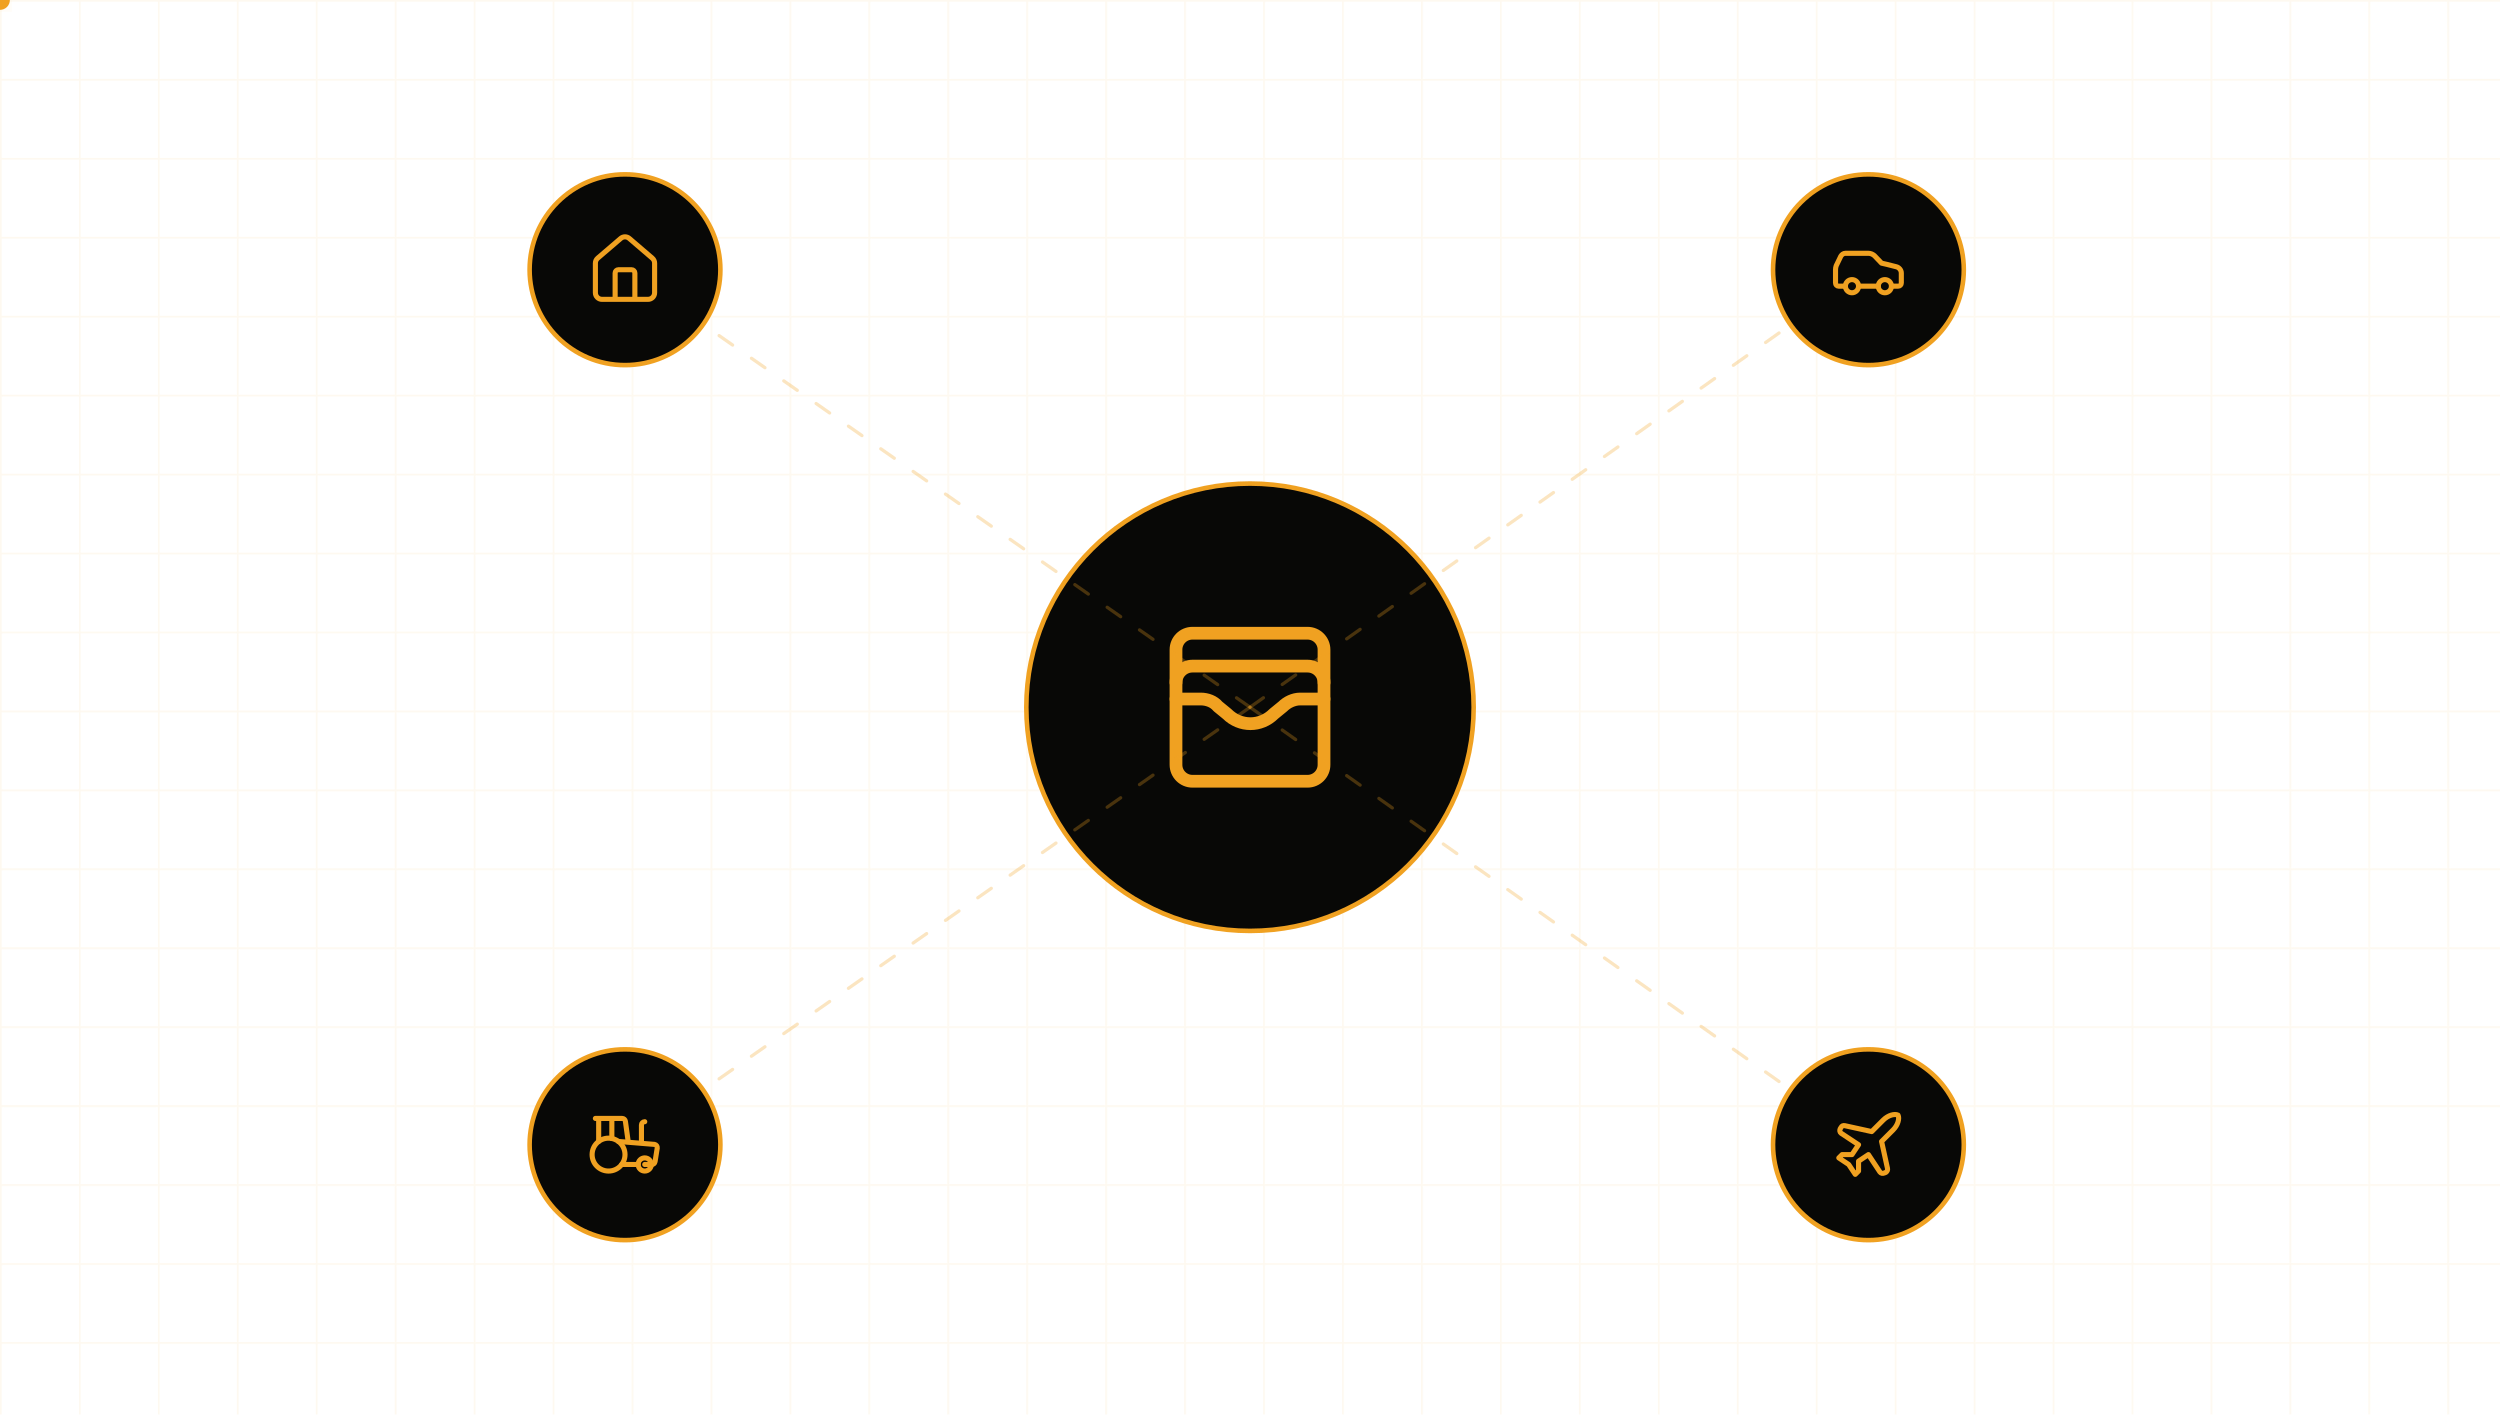
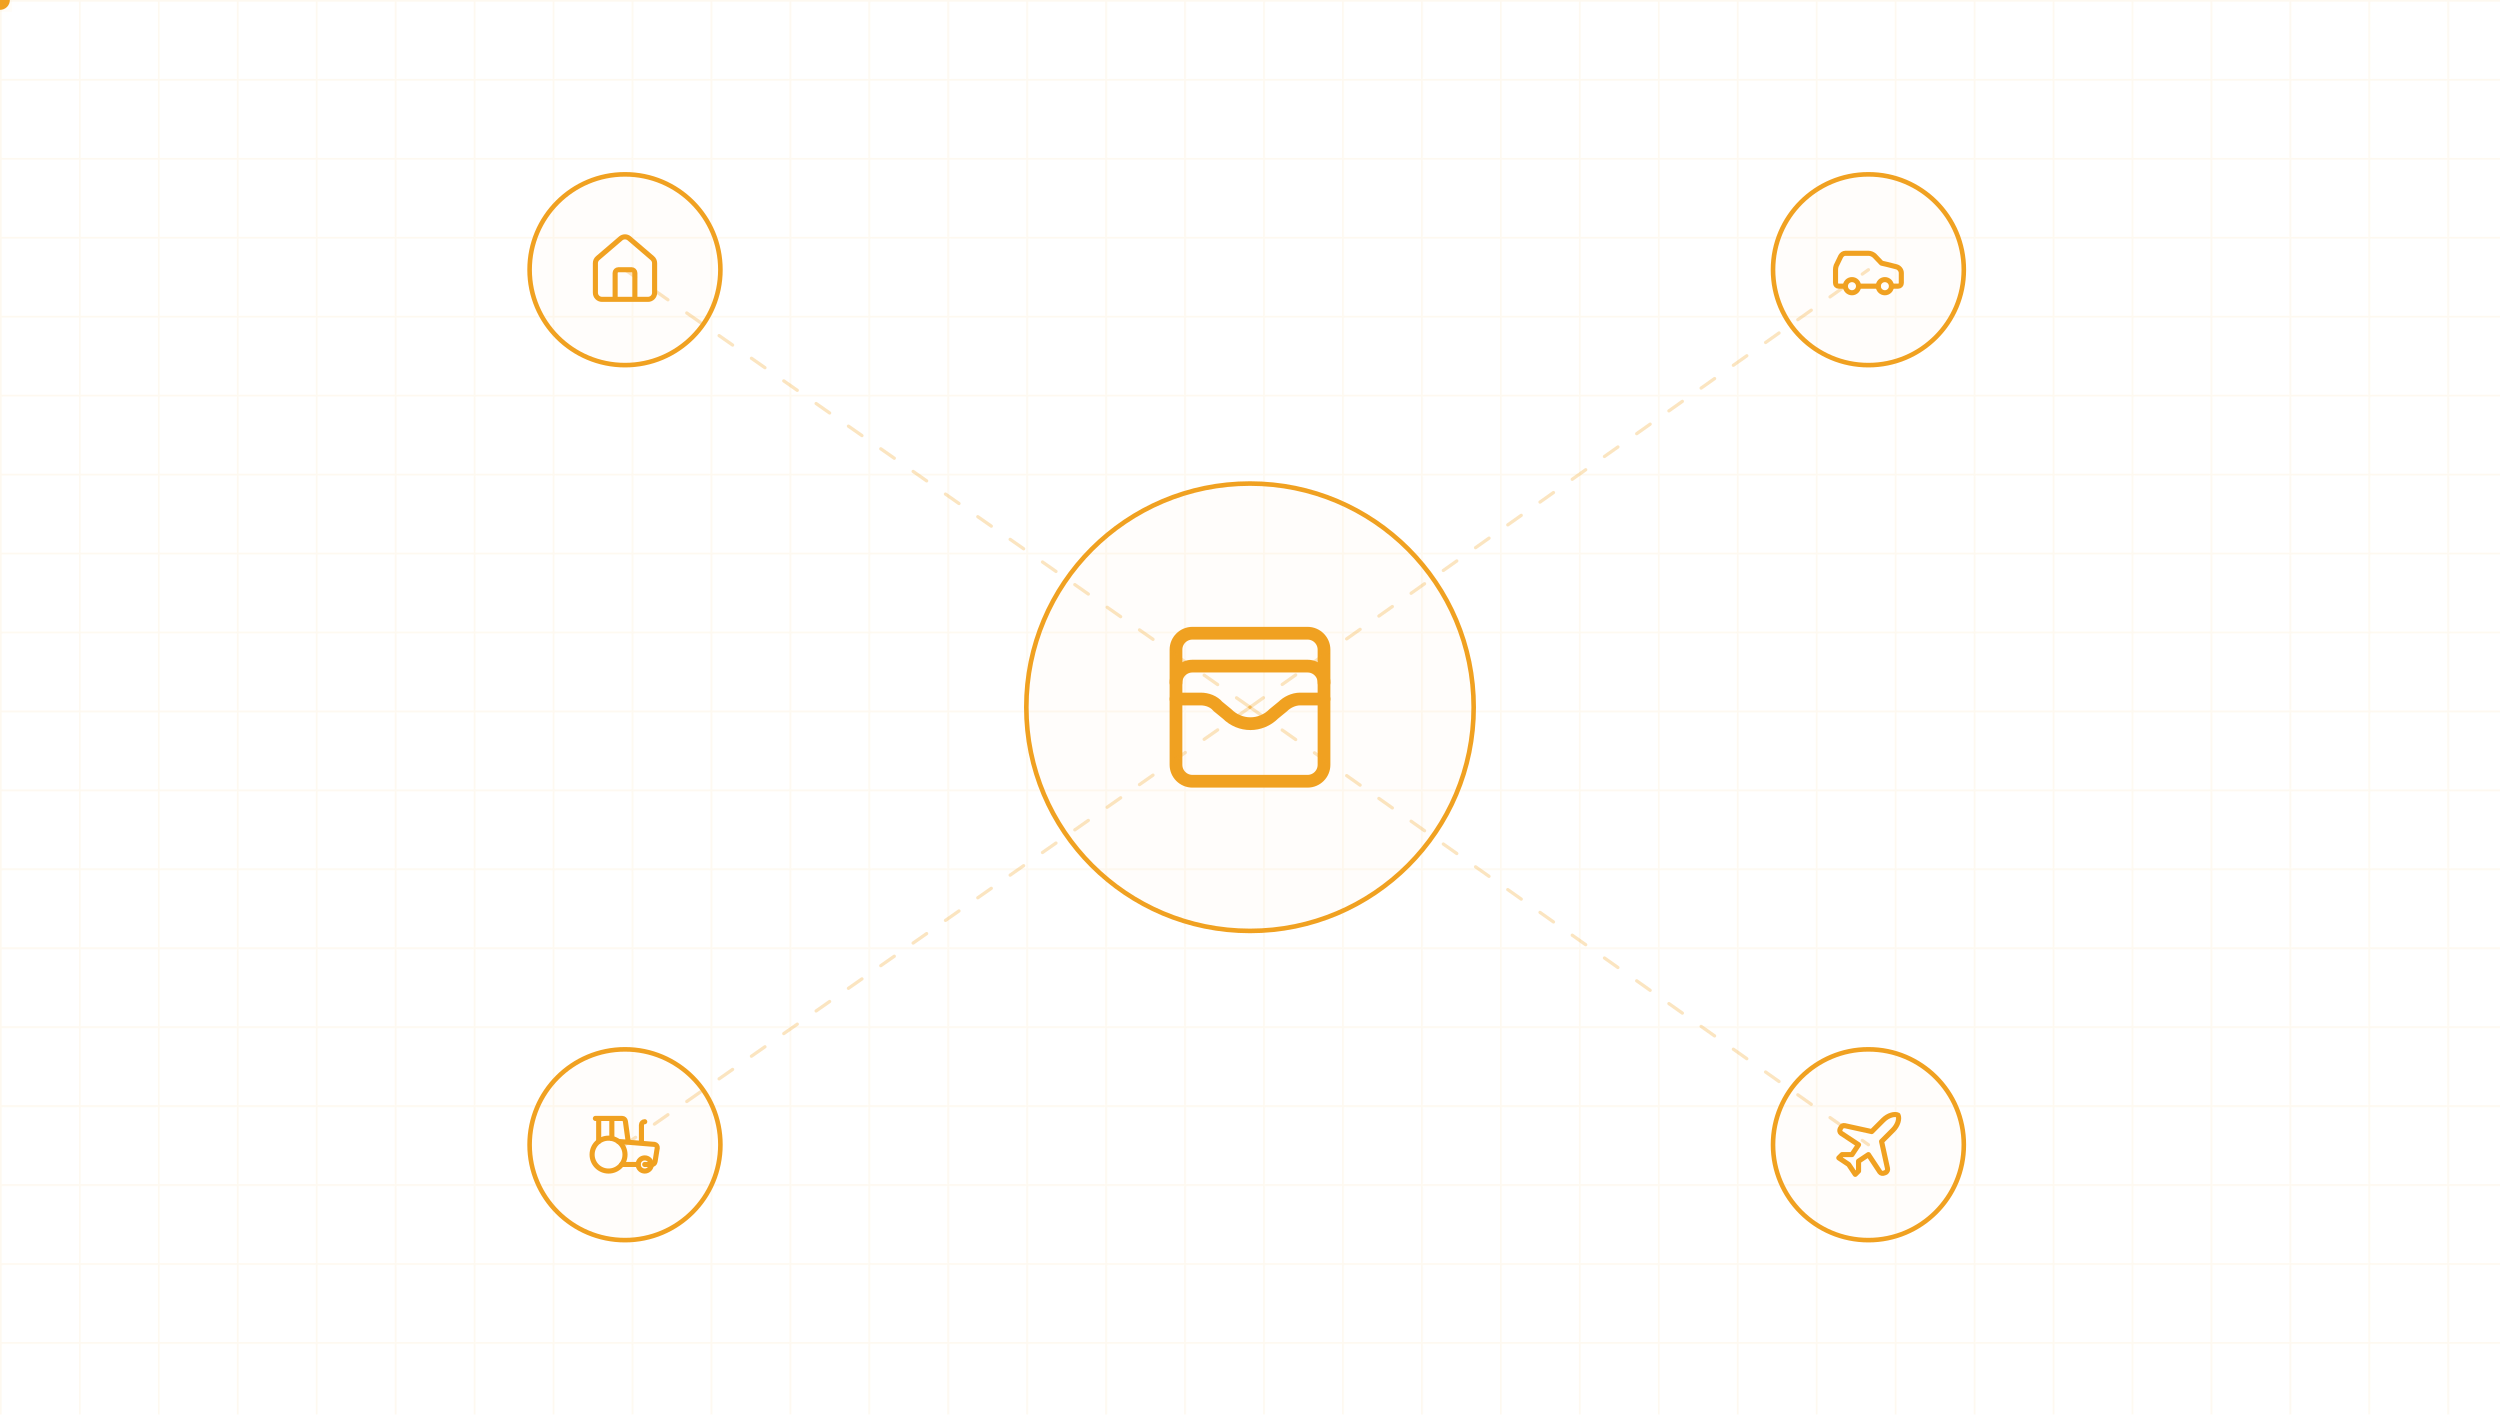
<svg xmlns="http://www.w3.org/2000/svg" width="760" height="430" viewBox="0 0 760 430" role="img" aria-labelledby="title description">
  <style>
  :host{display:block;color:#f0a121}
-   svg{display:block;width:100%;height:auto;aspect-ratio:16/9;background:#060605;overflow:hidden}
+   svg{display:block;width:100%;height:auto;aspect-ratio:16/9;background:transparent;overflow:hidden}
  .sk-grid{fill:none;stroke:#f0a121;stroke-width:1;stroke-opacity:.07}
  .sk-line,.sk-icon,.sk-flow,.sk-hair,.sk-ghost{fill:none;stroke:#f0a121;stroke-linecap:round;stroke-linejoin:round;vector-effect:non-scaling-stroke}
  .sk-line,.sk-icon{stroke-width:1.55}
  .sk-hair{stroke-width:.85;stroke-opacity:.3}
  .sk-ghost{stroke-width:1;stroke-opacity:.28;stroke-dasharray:5 7}
  .sk-flow{stroke-width:1.1;stroke-opacity:.42;stroke-dasharray:7 8;animation:flow 2.2s linear infinite}
  .sk-plane,.sk-row-bg,.sk-icon-box{fill:rgba(240,161,33,.024);stroke:#f0a121;stroke-width:1.15;stroke-opacity:.68;vector-effect:non-scaling-stroke}
-   .sk-row-bg{fill:#080806;stroke-opacity:.24}
+   .sk-row-bg{fill:rgba(240,161,33,.018);stroke-opacity:.24}
  .sk-icon-box{stroke-opacity:.34}
  .sk-hot{fill:#f0a121;filter:url(#soft-glow)}
  .sk-label{fill:#f0a121;font:500 16px 'DM Mono',ui-monospace,monospace;letter-spacing:.08em}
  .sk-small-label{fill:#f0a121;fill-opacity:.58;font:500 10px 'DM Mono',ui-monospace,monospace;letter-spacing:.13em}
  .is-muted{opacity:.45}
  .sk-corner{fill:none;stroke:#f0a121;stroke-width:1;stroke-opacity:.35}
-   .sk-node-ring,.sk-timeline-dot{fill:#080806;stroke:#f0a121;stroke-width:1.4;vector-effect:non-scaling-stroke}
+   .sk-node-ring,.sk-timeline-dot{fill:rgba(240,161,33,.018);stroke:#f0a121;stroke-width:1.4;vector-effect:non-scaling-stroke}
  .sk-timeline-dot{fill:#f0a121;stroke-width:0;filter:url(#soft-glow)}
  @keyframes flow{to{stroke-dashoffset:-30}}
  @media(prefers-reduced-motion:reduce){*{animation:none!important}}
</style>
  <defs>
    <pattern id="entity-wallet-house-car-tractor-plane" width="24" height="24" patternUnits="userSpaceOnUse">
      <path d="M24 0H0V24" class="sk-grid" />
    </pattern>
    <filter id="soft-glow">
      <feGaussianBlur stdDeviation="3" result="blur" />
      <feMerge>
        <feMergeNode in="blur" />
        <feMergeNode in="SourceGraphic" />
      </feMerge>
    </filter>
  </defs>
  <rect width="760" height="430" fill="url(#entity-wallet-house-car-tractor-plane)" />
  <circle class="sk-node-ring" cx="380" cy="215" r="68" />
  <g class="sk-icon" transform="translate(350 185) scale(2.5)">
    <rect width="18" height="18" x="3" y="3" rx="2" />
    <path d="M3 9a2 2 0 0 1 2-2h14a2 2 0 0 1 2 2M3 11h3c.8 0 1.6.3 2.1.9l1.1.9c1.6 1.6 4.1 1.6 5.7 0l1.1-.9c.5-.5 1.3-.9 2.1-.9H21" />
  </g>
  <path class="sk-ghost" d="M380 215L190 82" />
  <g transform="translate(190 82)">
    <circle class="sk-node-ring" r="29" />
    <g class="sk-icon" transform="translate(-12 -12) scale(1)">
      <path d="M15 21v-8a1 1 0 0 0-1-1h-4a1 1 0 0 0-1 1v8M3 10a2 2 0 0 1 .709-1.528l7-6a2 2 0 0 1 2.582 0l7 6A2 2 0 0 1 21 10v9a2 2 0 0 1-2 2H5a2 2 0 0 1-2-2z" />
    </g>
  </g>
  <path class="sk-ghost" d="M380 215L568 82" />
  <g transform="translate(568 82)">
    <circle class="sk-node-ring" r="29" />
    <g class="sk-icon" transform="translate(-12 -12) scale(1)">
      <path d="M19 17h2c.6 0 1-.4 1-1v-3c0-.9-.7-1.7-1.5-1.9C18.7 10.6 16 10 16 10s-1.3-1.4-2.2-2.3c-.5-.4-1.1-.7-1.8-.7H5c-.6 0-1.1.4-1.4.9l-1.4 2.9A3.7 3.7 0 0 0 2 12v4c0 .6.4 1 1 1h2M9 17h6" />
      <circle cx="7" cy="17" r="2" />
      <circle cx="17" cy="17" r="2" />
    </g>
  </g>
  <path class="sk-ghost" d="M380 215L190 348" />
  <g transform="translate(190 348)">
    <circle class="sk-node-ring" r="29" />
    <g class="sk-icon" transform="translate(-12 -12) scale(1)">
      <path d="m10 11 11 .9a1 1 0 0 1 .8 1.1l-.665 4.158A1 1 0 0 1 20 18h-2M16 18h-5M18 5a1 1 0 0 0-1 1v5.573M3 4h8.129a1 1 0 0 1 .99.863L13 11.246M4 11V4M8 10.1V4" />
      <circle cx="18" cy="18" r="2" />
      <circle cx="7" cy="15" r="5" />
    </g>
  </g>
  <path class="sk-ghost" d="M380 215L568 348" />
  <g transform="translate(568 348)">
    <circle class="sk-node-ring" r="29" />
    <g class="sk-icon" transform="translate(-12 -12) scale(1)">
      <path d="M17.8 19.2 16 11l3.5-3.5C21 6 21.5 4 21 3c-1-.5-3 0-4.5 1.5L13 8 4.8 6.2c-.5-.1-.9.1-1.1.5l-.3.5c-.2.5-.1 1 .3 1.3L9 12l-2 3H4l-1 1 3 2 2 3 1-1v-3l3-2 3.5 5.3c.3.4.8.5 1.3.3l.5-.2c.4-.3.6-.7.5-1.2z" />
    </g>
  </g>
  <circle class="sk-hot" r="3">
    <animateMotion dur="4.8s" begin="0s" repeatCount="indefinite" path="M380 215L190 82" />
  </circle>
</svg>
